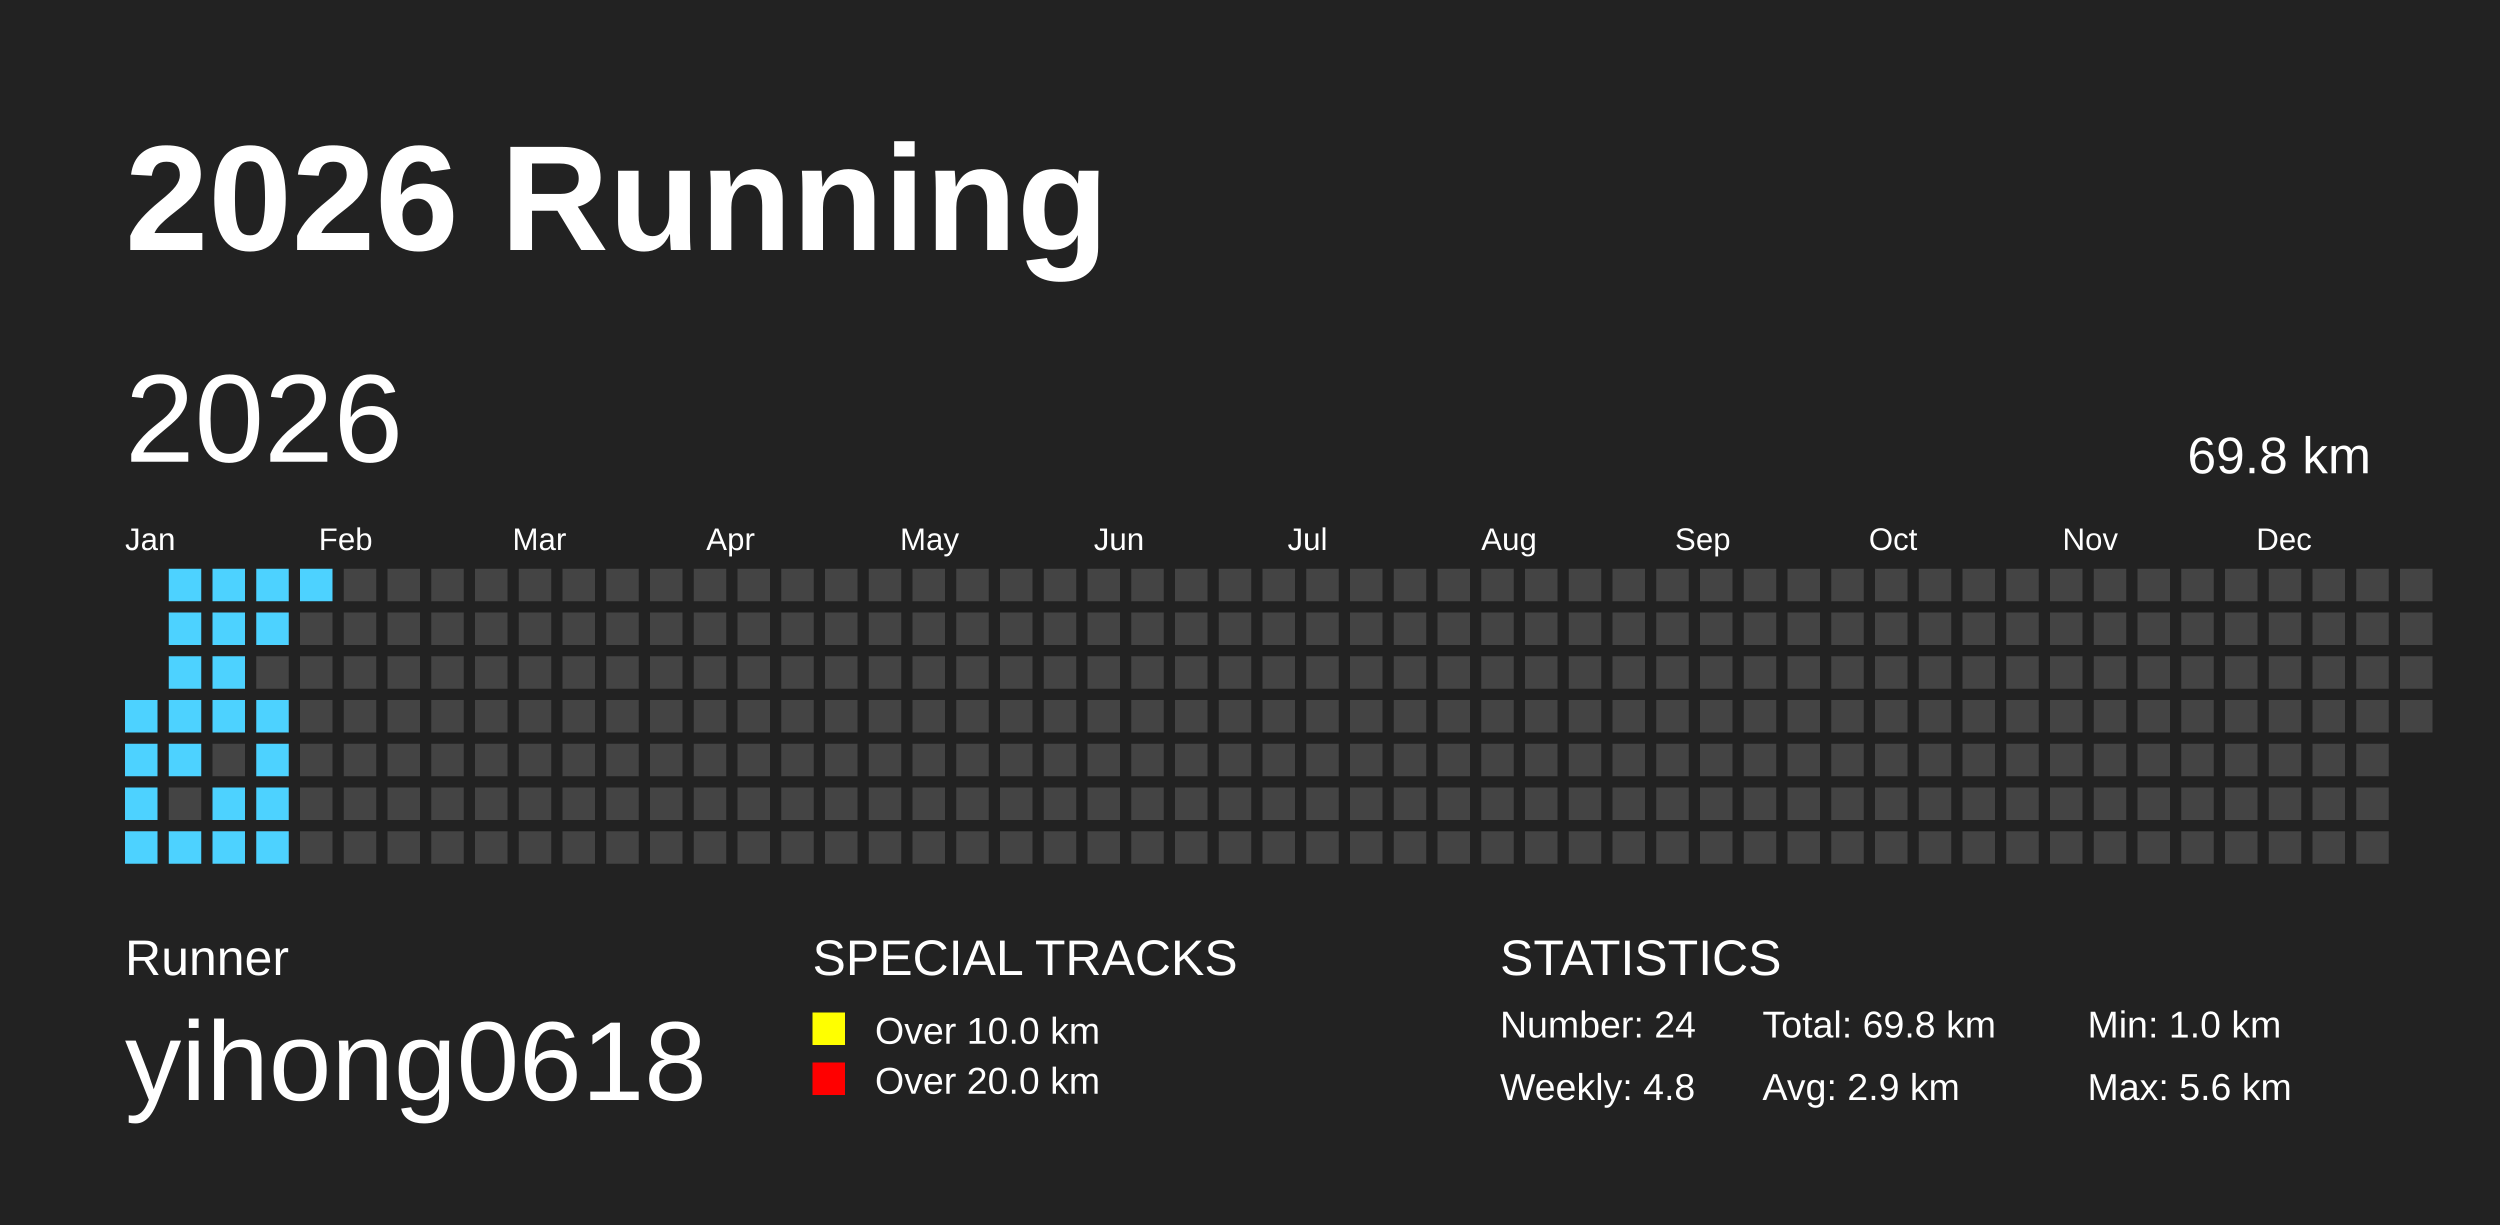
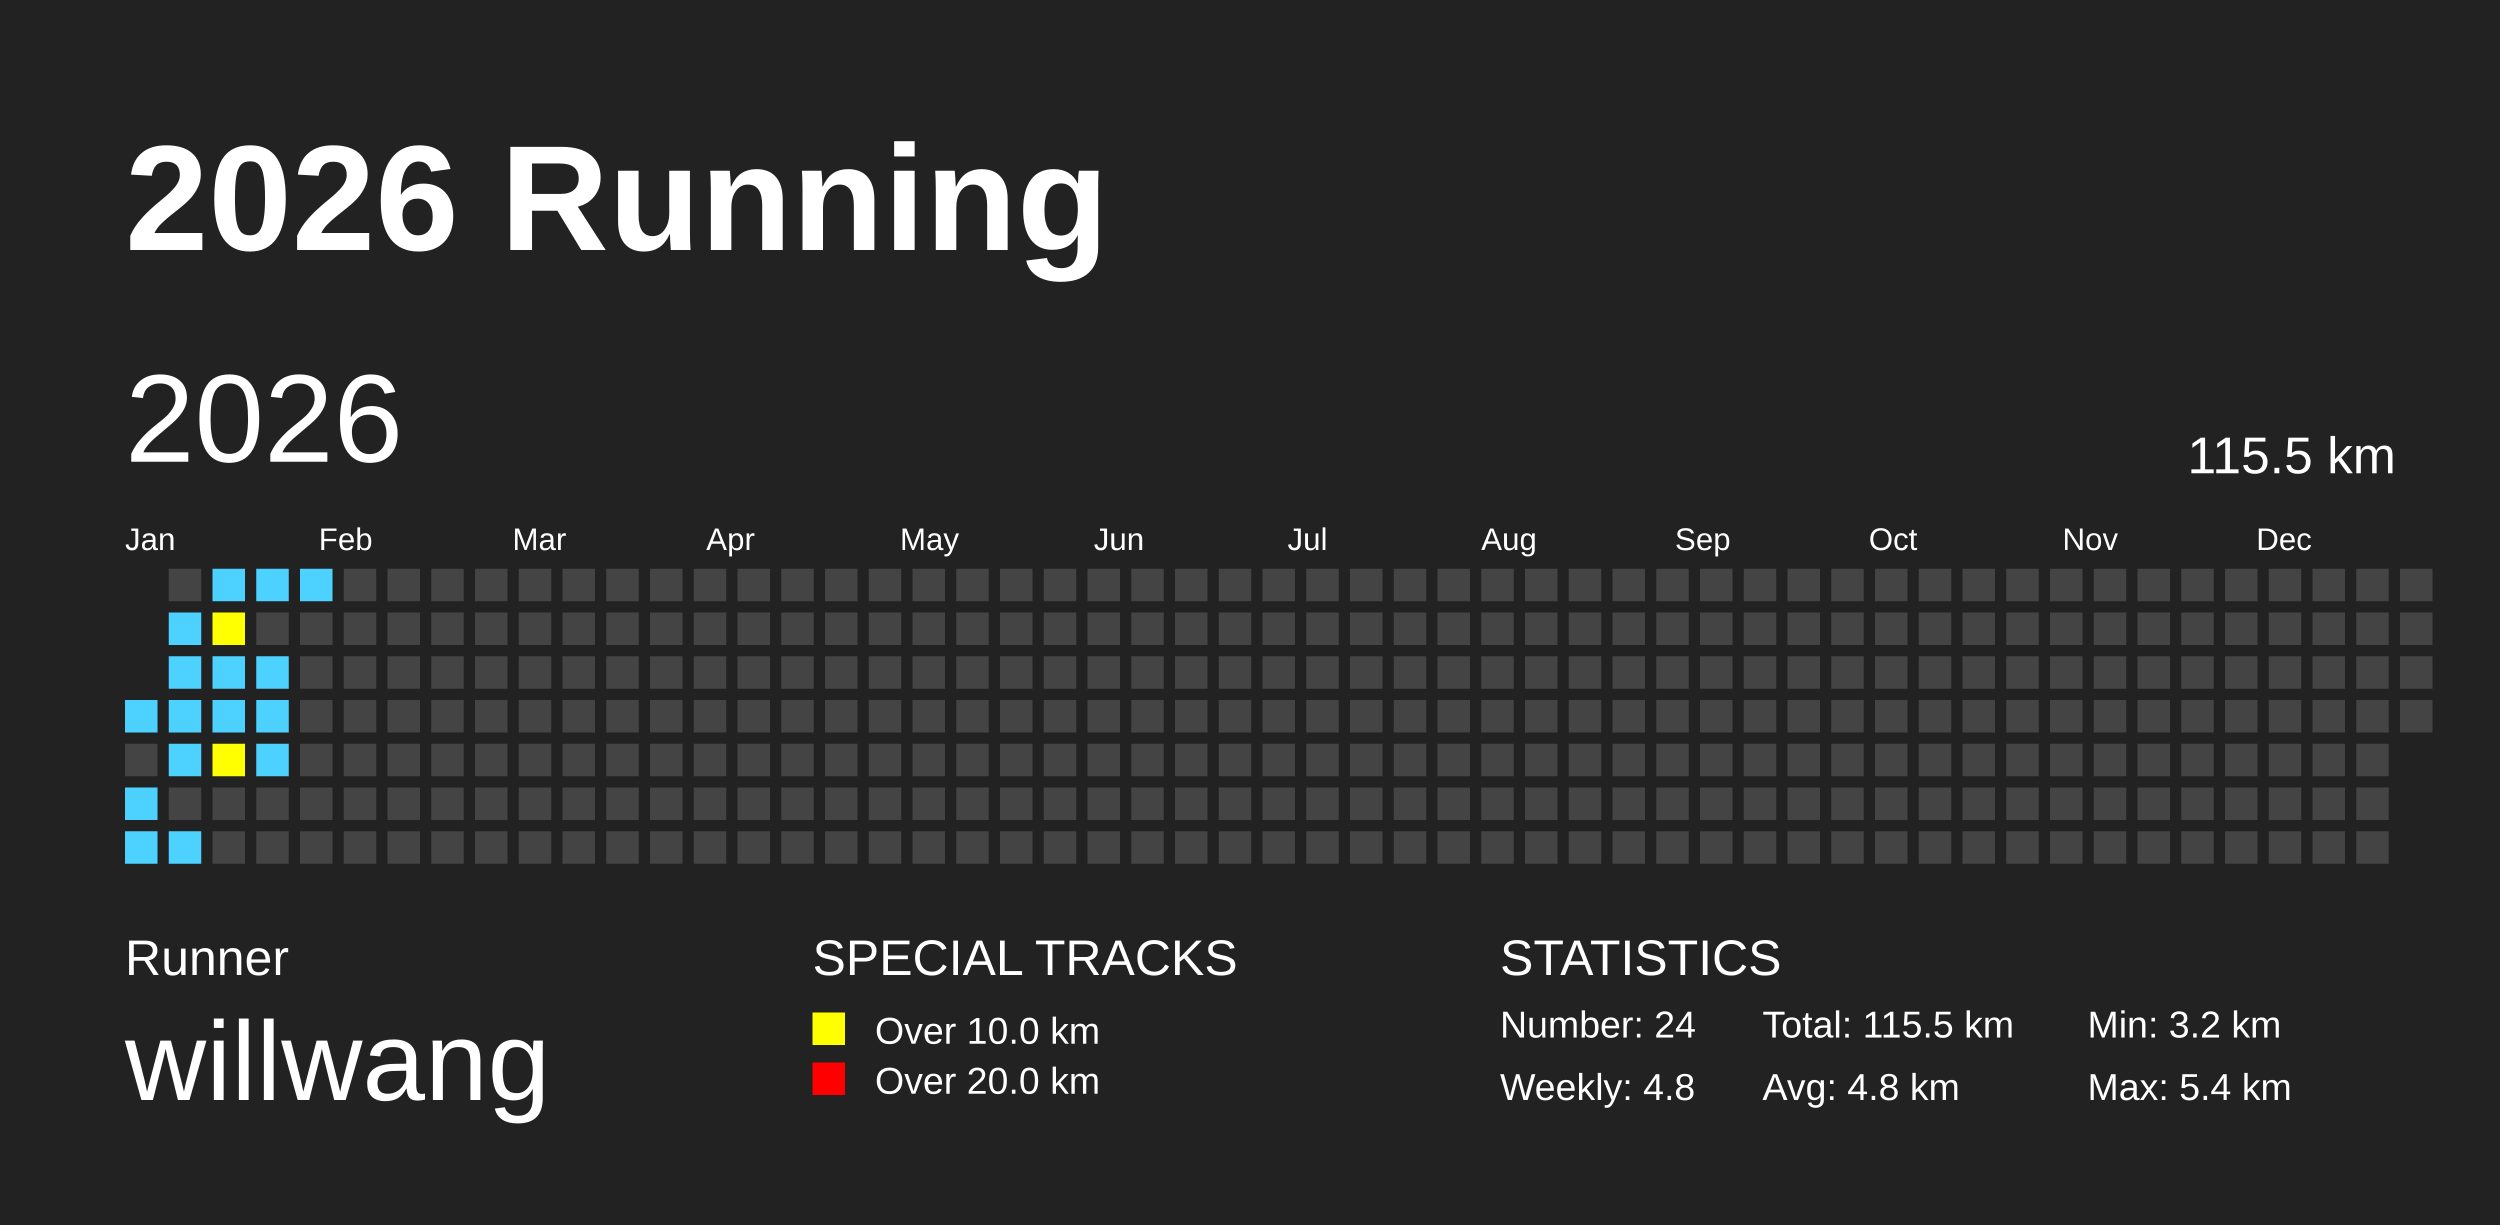
<svg xmlns="http://www.w3.org/2000/svg" baseProfile="full" height="98mm" version="1.1" viewBox="0,0,200,98" width="200mm">
  <defs />
  <rect fill="#222222" height="98" width="200" x="0" y="0" />
  <text fill="#FFFFFF" style="font-size:12px; font-family:Arial; font-weight:bold;" x="10" y="20">2026 Running</text>
  <text fill="#FFFFFF" style="font-size:4px; font-family:Arial" x="10" y="78">Runner</text>
-   <text fill="#FFFFFF" style="font-size:9px; font-family:Arial" x="10" y="88">yihong0618</text>
+   <text fill="#FFFFFF" style="font-size:9px; font-family:Arial" x="10" y="88">willwang</text>
  <text fill="#FFFFFF" style="font-size:4px; font-family:Arial" x="65" y="78">SPECIAL TRACKS</text>
  <rect fill="yellow" height="2.6" width="2.6" x="65" y="81" />
  <text fill="#FFFFFF" style="font-size:3px; font-family:Arial" x="70" y="83.5">Over 10.0 km</text>
  <rect fill="red" height="2.6" width="2.6" x="65" y="85" />
  <text fill="#FFFFFF" style="font-size:3px; font-family:Arial" x="70" y="87.5">Over 20.0 km</text>
  <text fill="#FFFFFF" style="font-size:4px; font-family:Arial" x="120" y="78">STATISTICS</text>
  <text fill="#FFFFFF" style="font-size:3px; font-family:Arial" x="120" y="83">Number: 24</text>
  <text fill="#FFFFFF" style="font-size:3px; font-family:Arial" x="120" y="88">Weekly: 4.8</text>
-   <text fill="#FFFFFF" style="font-size:3px; font-family:Arial" x="141" y="83">Total: 69.8 km</text>
-   <text fill="#FFFFFF" style="font-size:3px; font-family:Arial" x="141" y="88">Avg: 2.9 km</text>
-   <text fill="#FFFFFF" style="font-size:3px; font-family:Arial" x="167" y="83">Min: 1.0 km</text>
-   <text fill="#FFFFFF" style="font-size:3px; font-family:Arial" x="167" y="88">Max: 5.6 km</text>
+   <text fill="#FFFFFF" style="font-size:3px; font-family:Arial" x="141" y="83">Total: 115.5 km</text>
+   <text fill="#FFFFFF" style="font-size:3px; font-family:Arial" x="141" y="88">Avg: 4.8 km</text>
+   <text fill="#FFFFFF" style="font-size:3px; font-family:Arial" x="167" y="83">Min: 3.2 km</text>
+   <text fill="#FFFFFF" style="font-size:3px; font-family:Arial" x="167" y="88">Max: 5.4 km</text>
  <text dominant-baseline="hanging" fill="#FFFFFF" style="font-size:10.0px; font-family:Arial;" x="10" y="30">2026</text>
-   <text dominant-baseline="hanging" fill="#FFFFFF" style="font-size:4.125px; font-family:Arial;" x="175" y="35">69.8 km</text>
+   <text dominant-baseline="hanging" fill="#FFFFFF" style="font-size:4.125px; font-family:Arial;" x="175" y="35">115.5 km</text>
  <text fill="#FFFFFF" style="font-size:2.5px; font-family:Arial" x="10.0" y="44">Jan</text>
  <text fill="#FFFFFF" style="font-size:2.5px; font-family:Arial" x="25.5" y="44">Feb</text>
  <text fill="#FFFFFF" style="font-size:2.5px; font-family:Arial" x="41.0" y="44">Mar</text>
  <text fill="#FFFFFF" style="font-size:2.5px; font-family:Arial" x="56.5" y="44">Apr</text>
  <text fill="#FFFFFF" style="font-size:2.5px; font-family:Arial" x="72.0" y="44">May</text>
  <text fill="#FFFFFF" style="font-size:2.5px; font-family:Arial" x="87.5" y="44">Jun</text>
  <text fill="#FFFFFF" style="font-size:2.5px; font-family:Arial" x="103.0" y="44">Jul</text>
  <text fill="#FFFFFF" style="font-size:2.5px; font-family:Arial" x="118.5" y="44">Aug</text>
  <text fill="#FFFFFF" style="font-size:2.5px; font-family:Arial" x="134.0" y="44">Sep</text>
  <text fill="#FFFFFF" style="font-size:2.5px; font-family:Arial" x="149.5" y="44">Oct</text>
  <text fill="#FFFFFF" style="font-size:2.5px; font-family:Arial" x="165.0" y="44">Nov</text>
  <text fill="#FFFFFF" style="font-size:2.5px; font-family:Arial" x="180.5" y="44">Dec</text>
  <rect fill="#4DD2FF" height="2.6" width="2.6" x="10.0" y="56.0" />
-   <rect fill="#4DD2FF" height="2.6" width="2.6" x="10.0" y="59.5" />
+   <rect fill="#444444" height="2.6" width="2.6" x="10.0" y="59.5" />
  <rect fill="#4DD2FF" height="2.6" width="2.6" x="10.0" y="63.0" />
  <rect fill="#4DD2FF" height="2.6" width="2.6" x="10.0" y="66.5" />
-   <rect fill="#4DD2FF" height="2.6" width="2.6" x="13.5" y="45.5" />
+   <rect fill="#444444" height="2.6" width="2.6" x="13.5" y="45.5" />
  <rect fill="#4DD2FF" height="2.6" width="2.6" x="13.5" y="49.0" />
  <rect fill="#4DD2FF" height="2.6" width="2.6" x="13.5" y="52.5" />
  <rect fill="#4DD2FF" height="2.6" width="2.6" x="13.5" y="56.0" />
  <rect fill="#4DD2FF" height="2.6" width="2.6" x="13.5" y="59.5" />
  <rect fill="#444444" height="2.6" width="2.6" x="13.5" y="63.0" />
  <rect fill="#4DD2FF" height="2.6" width="2.6" x="13.5" y="66.5" />
  <rect fill="#4DD2FF" height="2.6" width="2.6" x="17.0" y="45.5" />
-   <rect fill="#4DD2FF" height="2.6" width="2.6" x="17.0" y="49.0" />
+   <rect fill="yellow" height="2.6" width="2.6" x="17.0" y="49.0" />
  <rect fill="#4DD2FF" height="2.6" width="2.6" x="17.0" y="52.5" />
  <rect fill="#4DD2FF" height="2.6" width="2.6" x="17.0" y="56.0" />
-   <rect fill="#444444" height="2.6" width="2.6" x="17.0" y="59.5" />
-   <rect fill="#4DD2FF" height="2.6" width="2.6" x="17.0" y="63.0" />
-   <rect fill="#4DD2FF" height="2.6" width="2.6" x="17.0" y="66.5" />
+   <rect fill="yellow" height="2.6" width="2.6" x="17.0" y="59.5" />
+   <rect fill="#444444" height="2.6" width="2.6" x="17.0" y="63.0" />
+   <rect fill="#444444" height="2.6" width="2.6" x="17.0" y="66.5" />
  <rect fill="#4DD2FF" height="2.6" width="2.6" x="20.5" y="45.5" />
-   <rect fill="#4DD2FF" height="2.6" width="2.6" x="20.5" y="49.0" />
-   <rect fill="#444444" height="2.6" width="2.6" x="20.5" y="52.5" />
+   <rect fill="#444444" height="2.6" width="2.6" x="20.5" y="49.0" />
+   <rect fill="#4DD2FF" height="2.6" width="2.6" x="20.5" y="52.5" />
  <rect fill="#4DD2FF" height="2.6" width="2.6" x="20.5" y="56.0" />
  <rect fill="#4DD2FF" height="2.6" width="2.6" x="20.5" y="59.5" />
-   <rect fill="#4DD2FF" height="2.6" width="2.6" x="20.5" y="63.0" />
-   <rect fill="#4DD2FF" height="2.6" width="2.6" x="20.5" y="66.5" />
+   <rect fill="#444444" height="2.6" width="2.6" x="20.5" y="63.0" />
+   <rect fill="#444444" height="2.6" width="2.6" x="20.5" y="66.5" />
  <rect fill="#4DD2FF" height="2.6" width="2.6" x="24.0" y="45.5" />
  <rect fill="#444444" height="2.6" width="2.6" x="24.0" y="49.0" />
  <rect fill="#444444" height="2.6" width="2.6" x="24.0" y="52.5" />
  <rect fill="#444444" height="2.6" width="2.6" x="24.0" y="56.0" />
  <rect fill="#444444" height="2.6" width="2.6" x="24.0" y="59.5" />
  <rect fill="#444444" height="2.6" width="2.6" x="24.0" y="63.0" />
  <rect fill="#444444" height="2.6" width="2.6" x="24.0" y="66.5" />
  <rect fill="#444444" height="2.6" width="2.6" x="27.5" y="45.5" />
  <rect fill="#444444" height="2.6" width="2.6" x="27.5" y="49.0" />
  <rect fill="#444444" height="2.6" width="2.6" x="27.5" y="52.5" />
  <rect fill="#444444" height="2.6" width="2.6" x="27.5" y="56.0" />
  <rect fill="#444444" height="2.6" width="2.6" x="27.5" y="59.5" />
  <rect fill="#444444" height="2.6" width="2.6" x="27.5" y="63.0" />
  <rect fill="#444444" height="2.6" width="2.6" x="27.5" y="66.5" />
  <rect fill="#444444" height="2.6" width="2.6" x="31.0" y="45.5" />
  <rect fill="#444444" height="2.6" width="2.6" x="31.0" y="49.0" />
  <rect fill="#444444" height="2.6" width="2.6" x="31.0" y="52.5" />
  <rect fill="#444444" height="2.6" width="2.6" x="31.0" y="56.0" />
  <rect fill="#444444" height="2.6" width="2.6" x="31.0" y="59.5" />
  <rect fill="#444444" height="2.6" width="2.6" x="31.0" y="63.0" />
  <rect fill="#444444" height="2.6" width="2.6" x="31.0" y="66.5" />
  <rect fill="#444444" height="2.6" width="2.6" x="34.5" y="45.5" />
  <rect fill="#444444" height="2.6" width="2.6" x="34.5" y="49.0" />
  <rect fill="#444444" height="2.6" width="2.6" x="34.5" y="52.5" />
  <rect fill="#444444" height="2.6" width="2.6" x="34.5" y="56.0" />
  <rect fill="#444444" height="2.6" width="2.6" x="34.5" y="59.5" />
  <rect fill="#444444" height="2.6" width="2.6" x="34.5" y="63.0" />
  <rect fill="#444444" height="2.6" width="2.6" x="34.5" y="66.5" />
  <rect fill="#444444" height="2.6" width="2.6" x="38.0" y="45.5" />
  <rect fill="#444444" height="2.6" width="2.6" x="38.0" y="49.0" />
  <rect fill="#444444" height="2.6" width="2.6" x="38.0" y="52.5" />
  <rect fill="#444444" height="2.6" width="2.6" x="38.0" y="56.0" />
  <rect fill="#444444" height="2.6" width="2.6" x="38.0" y="59.5" />
  <rect fill="#444444" height="2.6" width="2.6" x="38.0" y="63.0" />
  <rect fill="#444444" height="2.6" width="2.6" x="38.0" y="66.5" />
  <rect fill="#444444" height="2.6" width="2.6" x="41.5" y="45.5" />
  <rect fill="#444444" height="2.6" width="2.6" x="41.5" y="49.0" />
  <rect fill="#444444" height="2.6" width="2.6" x="41.5" y="52.5" />
  <rect fill="#444444" height="2.6" width="2.6" x="41.5" y="56.0" />
  <rect fill="#444444" height="2.6" width="2.6" x="41.5" y="59.5" />
  <rect fill="#444444" height="2.6" width="2.6" x="41.5" y="63.0" />
  <rect fill="#444444" height="2.6" width="2.6" x="41.5" y="66.5" />
  <rect fill="#444444" height="2.6" width="2.6" x="45.0" y="45.5" />
  <rect fill="#444444" height="2.6" width="2.6" x="45.0" y="49.0" />
  <rect fill="#444444" height="2.6" width="2.6" x="45.0" y="52.5" />
  <rect fill="#444444" height="2.6" width="2.6" x="45.0" y="56.0" />
  <rect fill="#444444" height="2.6" width="2.6" x="45.0" y="59.5" />
  <rect fill="#444444" height="2.6" width="2.6" x="45.0" y="63.0" />
  <rect fill="#444444" height="2.6" width="2.6" x="45.0" y="66.5" />
  <rect fill="#444444" height="2.6" width="2.6" x="48.5" y="45.5" />
  <rect fill="#444444" height="2.6" width="2.6" x="48.5" y="49.0" />
  <rect fill="#444444" height="2.6" width="2.6" x="48.5" y="52.5" />
  <rect fill="#444444" height="2.6" width="2.6" x="48.5" y="56.0" />
  <rect fill="#444444" height="2.6" width="2.6" x="48.5" y="59.5" />
  <rect fill="#444444" height="2.6" width="2.6" x="48.5" y="63.0" />
  <rect fill="#444444" height="2.6" width="2.6" x="48.5" y="66.5" />
  <rect fill="#444444" height="2.6" width="2.6" x="52.0" y="45.5" />
  <rect fill="#444444" height="2.6" width="2.6" x="52.0" y="49.0" />
  <rect fill="#444444" height="2.6" width="2.6" x="52.0" y="52.5" />
  <rect fill="#444444" height="2.6" width="2.6" x="52.0" y="56.0" />
  <rect fill="#444444" height="2.6" width="2.6" x="52.0" y="59.5" />
  <rect fill="#444444" height="2.6" width="2.6" x="52.0" y="63.0" />
  <rect fill="#444444" height="2.6" width="2.6" x="52.0" y="66.5" />
  <rect fill="#444444" height="2.6" width="2.6" x="55.5" y="45.5" />
  <rect fill="#444444" height="2.6" width="2.6" x="55.5" y="49.0" />
  <rect fill="#444444" height="2.6" width="2.6" x="55.5" y="52.5" />
  <rect fill="#444444" height="2.6" width="2.6" x="55.5" y="56.0" />
  <rect fill="#444444" height="2.6" width="2.6" x="55.5" y="59.5" />
  <rect fill="#444444" height="2.6" width="2.6" x="55.5" y="63.0" />
  <rect fill="#444444" height="2.6" width="2.6" x="55.5" y="66.5" />
  <rect fill="#444444" height="2.6" width="2.6" x="59.0" y="45.5" />
  <rect fill="#444444" height="2.6" width="2.6" x="59.0" y="49.0" />
  <rect fill="#444444" height="2.6" width="2.6" x="59.0" y="52.5" />
  <rect fill="#444444" height="2.6" width="2.6" x="59.0" y="56.0" />
  <rect fill="#444444" height="2.6" width="2.6" x="59.0" y="59.5" />
  <rect fill="#444444" height="2.6" width="2.6" x="59.0" y="63.0" />
  <rect fill="#444444" height="2.6" width="2.6" x="59.0" y="66.5" />
  <rect fill="#444444" height="2.6" width="2.6" x="62.5" y="45.5" />
  <rect fill="#444444" height="2.6" width="2.6" x="62.5" y="49.0" />
  <rect fill="#444444" height="2.6" width="2.6" x="62.5" y="52.5" />
  <rect fill="#444444" height="2.6" width="2.6" x="62.5" y="56.0" />
  <rect fill="#444444" height="2.6" width="2.6" x="62.5" y="59.5" />
  <rect fill="#444444" height="2.6" width="2.6" x="62.5" y="63.0" />
  <rect fill="#444444" height="2.6" width="2.6" x="62.5" y="66.5" />
  <rect fill="#444444" height="2.6" width="2.6" x="66.0" y="45.5" />
  <rect fill="#444444" height="2.6" width="2.6" x="66.0" y="49.0" />
  <rect fill="#444444" height="2.6" width="2.6" x="66.0" y="52.5" />
  <rect fill="#444444" height="2.6" width="2.6" x="66.0" y="56.0" />
  <rect fill="#444444" height="2.6" width="2.6" x="66.0" y="59.5" />
  <rect fill="#444444" height="2.6" width="2.6" x="66.0" y="63.0" />
  <rect fill="#444444" height="2.6" width="2.6" x="66.0" y="66.5" />
  <rect fill="#444444" height="2.6" width="2.6" x="69.5" y="45.5" />
  <rect fill="#444444" height="2.6" width="2.6" x="69.5" y="49.0" />
  <rect fill="#444444" height="2.6" width="2.6" x="69.5" y="52.5" />
  <rect fill="#444444" height="2.6" width="2.6" x="69.5" y="56.0" />
  <rect fill="#444444" height="2.6" width="2.6" x="69.5" y="59.5" />
  <rect fill="#444444" height="2.6" width="2.6" x="69.5" y="63.0" />
  <rect fill="#444444" height="2.6" width="2.6" x="69.5" y="66.5" />
  <rect fill="#444444" height="2.6" width="2.6" x="73.0" y="45.5" />
  <rect fill="#444444" height="2.6" width="2.6" x="73.0" y="49.0" />
  <rect fill="#444444" height="2.6" width="2.6" x="73.0" y="52.5" />
  <rect fill="#444444" height="2.6" width="2.6" x="73.0" y="56.0" />
  <rect fill="#444444" height="2.6" width="2.6" x="73.0" y="59.5" />
  <rect fill="#444444" height="2.6" width="2.6" x="73.0" y="63.0" />
  <rect fill="#444444" height="2.6" width="2.6" x="73.0" y="66.5" />
  <rect fill="#444444" height="2.6" width="2.6" x="76.5" y="45.5" />
  <rect fill="#444444" height="2.6" width="2.6" x="76.5" y="49.0" />
  <rect fill="#444444" height="2.6" width="2.6" x="76.5" y="52.5" />
  <rect fill="#444444" height="2.6" width="2.6" x="76.5" y="56.0" />
  <rect fill="#444444" height="2.6" width="2.6" x="76.5" y="59.5" />
  <rect fill="#444444" height="2.6" width="2.6" x="76.5" y="63.0" />
  <rect fill="#444444" height="2.6" width="2.6" x="76.5" y="66.5" />
  <rect fill="#444444" height="2.6" width="2.6" x="80.0" y="45.5" />
  <rect fill="#444444" height="2.6" width="2.6" x="80.0" y="49.0" />
  <rect fill="#444444" height="2.6" width="2.6" x="80.0" y="52.5" />
  <rect fill="#444444" height="2.6" width="2.6" x="80.0" y="56.0" />
  <rect fill="#444444" height="2.6" width="2.6" x="80.0" y="59.5" />
  <rect fill="#444444" height="2.6" width="2.6" x="80.0" y="63.0" />
  <rect fill="#444444" height="2.6" width="2.6" x="80.0" y="66.5" />
  <rect fill="#444444" height="2.6" width="2.6" x="83.5" y="45.5" />
  <rect fill="#444444" height="2.6" width="2.6" x="83.5" y="49.0" />
  <rect fill="#444444" height="2.6" width="2.6" x="83.5" y="52.5" />
  <rect fill="#444444" height="2.6" width="2.6" x="83.5" y="56.0" />
  <rect fill="#444444" height="2.6" width="2.6" x="83.5" y="59.5" />
  <rect fill="#444444" height="2.6" width="2.6" x="83.5" y="63.0" />
  <rect fill="#444444" height="2.6" width="2.6" x="83.5" y="66.5" />
  <rect fill="#444444" height="2.6" width="2.6" x="87.0" y="45.5" />
  <rect fill="#444444" height="2.6" width="2.6" x="87.0" y="49.0" />
  <rect fill="#444444" height="2.6" width="2.6" x="87.0" y="52.5" />
  <rect fill="#444444" height="2.6" width="2.6" x="87.0" y="56.0" />
  <rect fill="#444444" height="2.6" width="2.6" x="87.0" y="59.5" />
  <rect fill="#444444" height="2.6" width="2.6" x="87.0" y="63.0" />
  <rect fill="#444444" height="2.6" width="2.6" x="87.0" y="66.5" />
  <rect fill="#444444" height="2.6" width="2.6" x="90.5" y="45.5" />
  <rect fill="#444444" height="2.6" width="2.6" x="90.5" y="49.0" />
  <rect fill="#444444" height="2.6" width="2.6" x="90.5" y="52.5" />
  <rect fill="#444444" height="2.6" width="2.6" x="90.5" y="56.0" />
  <rect fill="#444444" height="2.6" width="2.6" x="90.5" y="59.5" />
  <rect fill="#444444" height="2.6" width="2.6" x="90.5" y="63.0" />
  <rect fill="#444444" height="2.6" width="2.6" x="90.5" y="66.5" />
  <rect fill="#444444" height="2.6" width="2.6" x="94.0" y="45.5" />
  <rect fill="#444444" height="2.6" width="2.6" x="94.0" y="49.0" />
  <rect fill="#444444" height="2.6" width="2.6" x="94.0" y="52.5" />
  <rect fill="#444444" height="2.6" width="2.6" x="94.0" y="56.0" />
  <rect fill="#444444" height="2.6" width="2.6" x="94.0" y="59.5" />
  <rect fill="#444444" height="2.6" width="2.6" x="94.0" y="63.0" />
  <rect fill="#444444" height="2.6" width="2.6" x="94.0" y="66.5" />
  <rect fill="#444444" height="2.6" width="2.6" x="97.5" y="45.5" />
  <rect fill="#444444" height="2.6" width="2.6" x="97.5" y="49.0" />
  <rect fill="#444444" height="2.6" width="2.6" x="97.5" y="52.5" />
  <rect fill="#444444" height="2.6" width="2.6" x="97.5" y="56.0" />
  <rect fill="#444444" height="2.6" width="2.6" x="97.5" y="59.5" />
  <rect fill="#444444" height="2.6" width="2.6" x="97.5" y="63.0" />
  <rect fill="#444444" height="2.6" width="2.6" x="97.5" y="66.5" />
  <rect fill="#444444" height="2.6" width="2.6" x="101.0" y="45.5" />
  <rect fill="#444444" height="2.6" width="2.6" x="101.0" y="49.0" />
  <rect fill="#444444" height="2.6" width="2.6" x="101.0" y="52.5" />
  <rect fill="#444444" height="2.6" width="2.6" x="101.0" y="56.0" />
  <rect fill="#444444" height="2.6" width="2.6" x="101.0" y="59.5" />
  <rect fill="#444444" height="2.6" width="2.6" x="101.0" y="63.0" />
  <rect fill="#444444" height="2.6" width="2.6" x="101.0" y="66.5" />
  <rect fill="#444444" height="2.6" width="2.6" x="104.5" y="45.5" />
  <rect fill="#444444" height="2.6" width="2.6" x="104.5" y="49.0" />
  <rect fill="#444444" height="2.6" width="2.6" x="104.5" y="52.5" />
  <rect fill="#444444" height="2.6" width="2.6" x="104.5" y="56.0" />
  <rect fill="#444444" height="2.6" width="2.6" x="104.5" y="59.5" />
  <rect fill="#444444" height="2.6" width="2.6" x="104.5" y="63.0" />
  <rect fill="#444444" height="2.6" width="2.6" x="104.5" y="66.5" />
  <rect fill="#444444" height="2.6" width="2.6" x="108.0" y="45.5" />
  <rect fill="#444444" height="2.6" width="2.6" x="108.0" y="49.0" />
  <rect fill="#444444" height="2.6" width="2.6" x="108.0" y="52.5" />
  <rect fill="#444444" height="2.6" width="2.6" x="108.0" y="56.0" />
  <rect fill="#444444" height="2.6" width="2.6" x="108.0" y="59.5" />
  <rect fill="#444444" height="2.6" width="2.6" x="108.0" y="63.0" />
  <rect fill="#444444" height="2.6" width="2.6" x="108.0" y="66.5" />
  <rect fill="#444444" height="2.6" width="2.6" x="111.5" y="45.5" />
  <rect fill="#444444" height="2.6" width="2.6" x="111.5" y="49.0" />
  <rect fill="#444444" height="2.6" width="2.6" x="111.5" y="52.5" />
  <rect fill="#444444" height="2.6" width="2.6" x="111.5" y="56.0" />
  <rect fill="#444444" height="2.6" width="2.6" x="111.5" y="59.5" />
  <rect fill="#444444" height="2.6" width="2.6" x="111.5" y="63.0" />
  <rect fill="#444444" height="2.6" width="2.6" x="111.5" y="66.5" />
  <rect fill="#444444" height="2.6" width="2.6" x="115.0" y="45.5" />
  <rect fill="#444444" height="2.6" width="2.6" x="115.0" y="49.0" />
  <rect fill="#444444" height="2.6" width="2.6" x="115.0" y="52.5" />
  <rect fill="#444444" height="2.6" width="2.6" x="115.0" y="56.0" />
  <rect fill="#444444" height="2.6" width="2.6" x="115.0" y="59.5" />
  <rect fill="#444444" height="2.6" width="2.6" x="115.0" y="63.0" />
  <rect fill="#444444" height="2.6" width="2.6" x="115.0" y="66.5" />
  <rect fill="#444444" height="2.6" width="2.6" x="118.5" y="45.5" />
  <rect fill="#444444" height="2.6" width="2.6" x="118.5" y="49.0" />
  <rect fill="#444444" height="2.6" width="2.6" x="118.5" y="52.5" />
  <rect fill="#444444" height="2.6" width="2.6" x="118.5" y="56.0" />
  <rect fill="#444444" height="2.6" width="2.6" x="118.5" y="59.5" />
  <rect fill="#444444" height="2.6" width="2.6" x="118.5" y="63.0" />
  <rect fill="#444444" height="2.6" width="2.6" x="118.5" y="66.5" />
  <rect fill="#444444" height="2.6" width="2.6" x="122.0" y="45.5" />
  <rect fill="#444444" height="2.6" width="2.6" x="122.0" y="49.0" />
  <rect fill="#444444" height="2.6" width="2.6" x="122.0" y="52.5" />
  <rect fill="#444444" height="2.6" width="2.6" x="122.0" y="56.0" />
  <rect fill="#444444" height="2.6" width="2.6" x="122.0" y="59.5" />
  <rect fill="#444444" height="2.6" width="2.6" x="122.0" y="63.0" />
  <rect fill="#444444" height="2.6" width="2.6" x="122.0" y="66.5" />
  <rect fill="#444444" height="2.6" width="2.6" x="125.5" y="45.5" />
  <rect fill="#444444" height="2.6" width="2.6" x="125.5" y="49.0" />
  <rect fill="#444444" height="2.6" width="2.6" x="125.5" y="52.5" />
  <rect fill="#444444" height="2.6" width="2.6" x="125.5" y="56.0" />
  <rect fill="#444444" height="2.6" width="2.6" x="125.5" y="59.5" />
  <rect fill="#444444" height="2.6" width="2.6" x="125.5" y="63.0" />
  <rect fill="#444444" height="2.6" width="2.6" x="125.5" y="66.5" />
  <rect fill="#444444" height="2.6" width="2.6" x="129.0" y="45.5" />
  <rect fill="#444444" height="2.6" width="2.6" x="129.0" y="49.0" />
  <rect fill="#444444" height="2.6" width="2.6" x="129.0" y="52.5" />
  <rect fill="#444444" height="2.6" width="2.6" x="129.0" y="56.0" />
  <rect fill="#444444" height="2.6" width="2.6" x="129.0" y="59.5" />
  <rect fill="#444444" height="2.6" width="2.6" x="129.0" y="63.0" />
  <rect fill="#444444" height="2.6" width="2.6" x="129.0" y="66.5" />
  <rect fill="#444444" height="2.6" width="2.6" x="132.5" y="45.5" />
  <rect fill="#444444" height="2.6" width="2.6" x="132.5" y="49.0" />
  <rect fill="#444444" height="2.6" width="2.6" x="132.5" y="52.5" />
  <rect fill="#444444" height="2.6" width="2.6" x="132.5" y="56.0" />
  <rect fill="#444444" height="2.6" width="2.6" x="132.5" y="59.5" />
  <rect fill="#444444" height="2.6" width="2.6" x="132.5" y="63.0" />
  <rect fill="#444444" height="2.6" width="2.6" x="132.5" y="66.5" />
  <rect fill="#444444" height="2.6" width="2.6" x="136.0" y="45.5" />
  <rect fill="#444444" height="2.6" width="2.6" x="136.0" y="49.0" />
  <rect fill="#444444" height="2.6" width="2.6" x="136.0" y="52.5" />
  <rect fill="#444444" height="2.6" width="2.6" x="136.0" y="56.0" />
  <rect fill="#444444" height="2.6" width="2.6" x="136.0" y="59.5" />
  <rect fill="#444444" height="2.6" width="2.6" x="136.0" y="63.0" />
  <rect fill="#444444" height="2.6" width="2.6" x="136.0" y="66.5" />
  <rect fill="#444444" height="2.6" width="2.6" x="139.5" y="45.5" />
  <rect fill="#444444" height="2.6" width="2.6" x="139.5" y="49.0" />
  <rect fill="#444444" height="2.6" width="2.6" x="139.5" y="52.5" />
  <rect fill="#444444" height="2.6" width="2.6" x="139.5" y="56.0" />
  <rect fill="#444444" height="2.6" width="2.6" x="139.5" y="59.5" />
  <rect fill="#444444" height="2.6" width="2.6" x="139.5" y="63.0" />
  <rect fill="#444444" height="2.6" width="2.6" x="139.5" y="66.5" />
  <rect fill="#444444" height="2.6" width="2.6" x="143.0" y="45.5" />
  <rect fill="#444444" height="2.6" width="2.6" x="143.0" y="49.0" />
  <rect fill="#444444" height="2.6" width="2.6" x="143.0" y="52.5" />
  <rect fill="#444444" height="2.6" width="2.6" x="143.0" y="56.0" />
  <rect fill="#444444" height="2.6" width="2.6" x="143.0" y="59.5" />
  <rect fill="#444444" height="2.6" width="2.6" x="143.0" y="63.0" />
  <rect fill="#444444" height="2.6" width="2.6" x="143.0" y="66.5" />
  <rect fill="#444444" height="2.6" width="2.6" x="146.5" y="45.5" />
  <rect fill="#444444" height="2.6" width="2.6" x="146.5" y="49.0" />
  <rect fill="#444444" height="2.6" width="2.6" x="146.5" y="52.5" />
  <rect fill="#444444" height="2.6" width="2.6" x="146.5" y="56.0" />
  <rect fill="#444444" height="2.6" width="2.6" x="146.5" y="59.5" />
  <rect fill="#444444" height="2.6" width="2.6" x="146.5" y="63.0" />
  <rect fill="#444444" height="2.6" width="2.6" x="146.5" y="66.5" />
  <rect fill="#444444" height="2.6" width="2.6" x="150.0" y="45.5" />
  <rect fill="#444444" height="2.6" width="2.6" x="150.0" y="49.0" />
  <rect fill="#444444" height="2.6" width="2.6" x="150.0" y="52.5" />
  <rect fill="#444444" height="2.6" width="2.6" x="150.0" y="56.0" />
  <rect fill="#444444" height="2.6" width="2.6" x="150.0" y="59.5" />
  <rect fill="#444444" height="2.6" width="2.6" x="150.0" y="63.0" />
  <rect fill="#444444" height="2.6" width="2.6" x="150.0" y="66.5" />
  <rect fill="#444444" height="2.6" width="2.6" x="153.5" y="45.5" />
  <rect fill="#444444" height="2.6" width="2.6" x="153.5" y="49.0" />
  <rect fill="#444444" height="2.6" width="2.6" x="153.5" y="52.5" />
  <rect fill="#444444" height="2.6" width="2.6" x="153.5" y="56.0" />
  <rect fill="#444444" height="2.6" width="2.6" x="153.5" y="59.5" />
  <rect fill="#444444" height="2.6" width="2.6" x="153.5" y="63.0" />
  <rect fill="#444444" height="2.6" width="2.6" x="153.5" y="66.5" />
  <rect fill="#444444" height="2.6" width="2.6" x="157.0" y="45.5" />
  <rect fill="#444444" height="2.6" width="2.6" x="157.0" y="49.0" />
  <rect fill="#444444" height="2.6" width="2.6" x="157.0" y="52.5" />
  <rect fill="#444444" height="2.6" width="2.6" x="157.0" y="56.0" />
  <rect fill="#444444" height="2.6" width="2.6" x="157.0" y="59.5" />
  <rect fill="#444444" height="2.6" width="2.6" x="157.0" y="63.0" />
  <rect fill="#444444" height="2.6" width="2.6" x="157.0" y="66.5" />
  <rect fill="#444444" height="2.6" width="2.6" x="160.5" y="45.5" />
  <rect fill="#444444" height="2.6" width="2.6" x="160.5" y="49.0" />
  <rect fill="#444444" height="2.6" width="2.6" x="160.5" y="52.5" />
  <rect fill="#444444" height="2.6" width="2.6" x="160.5" y="56.0" />
  <rect fill="#444444" height="2.6" width="2.6" x="160.5" y="59.5" />
  <rect fill="#444444" height="2.6" width="2.6" x="160.5" y="63.0" />
  <rect fill="#444444" height="2.6" width="2.6" x="160.5" y="66.5" />
  <rect fill="#444444" height="2.6" width="2.6" x="164.0" y="45.5" />
  <rect fill="#444444" height="2.6" width="2.6" x="164.0" y="49.0" />
  <rect fill="#444444" height="2.6" width="2.6" x="164.0" y="52.5" />
  <rect fill="#444444" height="2.6" width="2.6" x="164.0" y="56.0" />
  <rect fill="#444444" height="2.6" width="2.6" x="164.0" y="59.5" />
  <rect fill="#444444" height="2.6" width="2.6" x="164.0" y="63.0" />
  <rect fill="#444444" height="2.6" width="2.6" x="164.0" y="66.5" />
  <rect fill="#444444" height="2.6" width="2.6" x="167.5" y="45.5" />
  <rect fill="#444444" height="2.6" width="2.6" x="167.5" y="49.0" />
  <rect fill="#444444" height="2.6" width="2.6" x="167.5" y="52.5" />
  <rect fill="#444444" height="2.6" width="2.6" x="167.5" y="56.0" />
  <rect fill="#444444" height="2.6" width="2.6" x="167.5" y="59.5" />
  <rect fill="#444444" height="2.6" width="2.6" x="167.5" y="63.0" />
  <rect fill="#444444" height="2.6" width="2.6" x="167.5" y="66.5" />
  <rect fill="#444444" height="2.6" width="2.6" x="171.0" y="45.5" />
  <rect fill="#444444" height="2.6" width="2.6" x="171.0" y="49.0" />
  <rect fill="#444444" height="2.6" width="2.6" x="171.0" y="52.5" />
  <rect fill="#444444" height="2.6" width="2.6" x="171.0" y="56.0" />
  <rect fill="#444444" height="2.6" width="2.6" x="171.0" y="59.5" />
  <rect fill="#444444" height="2.6" width="2.6" x="171.0" y="63.0" />
  <rect fill="#444444" height="2.6" width="2.6" x="171.0" y="66.5" />
  <rect fill="#444444" height="2.6" width="2.6" x="174.5" y="45.5" />
  <rect fill="#444444" height="2.6" width="2.6" x="174.5" y="49.0" />
  <rect fill="#444444" height="2.6" width="2.6" x="174.5" y="52.5" />
  <rect fill="#444444" height="2.6" width="2.6" x="174.5" y="56.0" />
  <rect fill="#444444" height="2.6" width="2.6" x="174.5" y="59.5" />
  <rect fill="#444444" height="2.6" width="2.6" x="174.5" y="63.0" />
  <rect fill="#444444" height="2.6" width="2.6" x="174.5" y="66.5" />
  <rect fill="#444444" height="2.6" width="2.6" x="178.0" y="45.5" />
  <rect fill="#444444" height="2.6" width="2.6" x="178.0" y="49.0" />
  <rect fill="#444444" height="2.6" width="2.6" x="178.0" y="52.5" />
  <rect fill="#444444" height="2.6" width="2.6" x="178.0" y="56.0" />
  <rect fill="#444444" height="2.6" width="2.6" x="178.0" y="59.5" />
  <rect fill="#444444" height="2.6" width="2.6" x="178.0" y="63.0" />
  <rect fill="#444444" height="2.6" width="2.6" x="178.0" y="66.5" />
  <rect fill="#444444" height="2.6" width="2.6" x="181.5" y="45.5" />
  <rect fill="#444444" height="2.6" width="2.6" x="181.5" y="49.0" />
  <rect fill="#444444" height="2.6" width="2.6" x="181.5" y="52.5" />
  <rect fill="#444444" height="2.6" width="2.6" x="181.5" y="56.0" />
  <rect fill="#444444" height="2.6" width="2.6" x="181.5" y="59.5" />
  <rect fill="#444444" height="2.6" width="2.6" x="181.5" y="63.0" />
  <rect fill="#444444" height="2.6" width="2.6" x="181.5" y="66.5" />
  <rect fill="#444444" height="2.6" width="2.6" x="185.0" y="45.5" />
  <rect fill="#444444" height="2.6" width="2.6" x="185.0" y="49.0" />
  <rect fill="#444444" height="2.6" width="2.6" x="185.0" y="52.5" />
  <rect fill="#444444" height="2.6" width="2.6" x="185.0" y="56.0" />
  <rect fill="#444444" height="2.6" width="2.6" x="185.0" y="59.5" />
  <rect fill="#444444" height="2.6" width="2.6" x="185.0" y="63.0" />
  <rect fill="#444444" height="2.6" width="2.6" x="185.0" y="66.5" />
  <rect fill="#444444" height="2.6" width="2.6" x="188.5" y="45.5" />
  <rect fill="#444444" height="2.6" width="2.6" x="188.5" y="49.0" />
  <rect fill="#444444" height="2.6" width="2.6" x="188.5" y="52.5" />
  <rect fill="#444444" height="2.6" width="2.6" x="188.5" y="56.0" />
  <rect fill="#444444" height="2.6" width="2.6" x="188.5" y="59.5" />
  <rect fill="#444444" height="2.6" width="2.6" x="188.5" y="63.0" />
  <rect fill="#444444" height="2.6" width="2.6" x="188.5" y="66.5" />
  <rect fill="#444444" height="2.6" width="2.6" x="192.0" y="45.5" />
  <rect fill="#444444" height="2.6" width="2.6" x="192.0" y="49.0" />
  <rect fill="#444444" height="2.6" width="2.6" x="192.0" y="52.5" />
  <rect fill="#444444" height="2.6" width="2.6" x="192.0" y="56.0" />
</svg>
